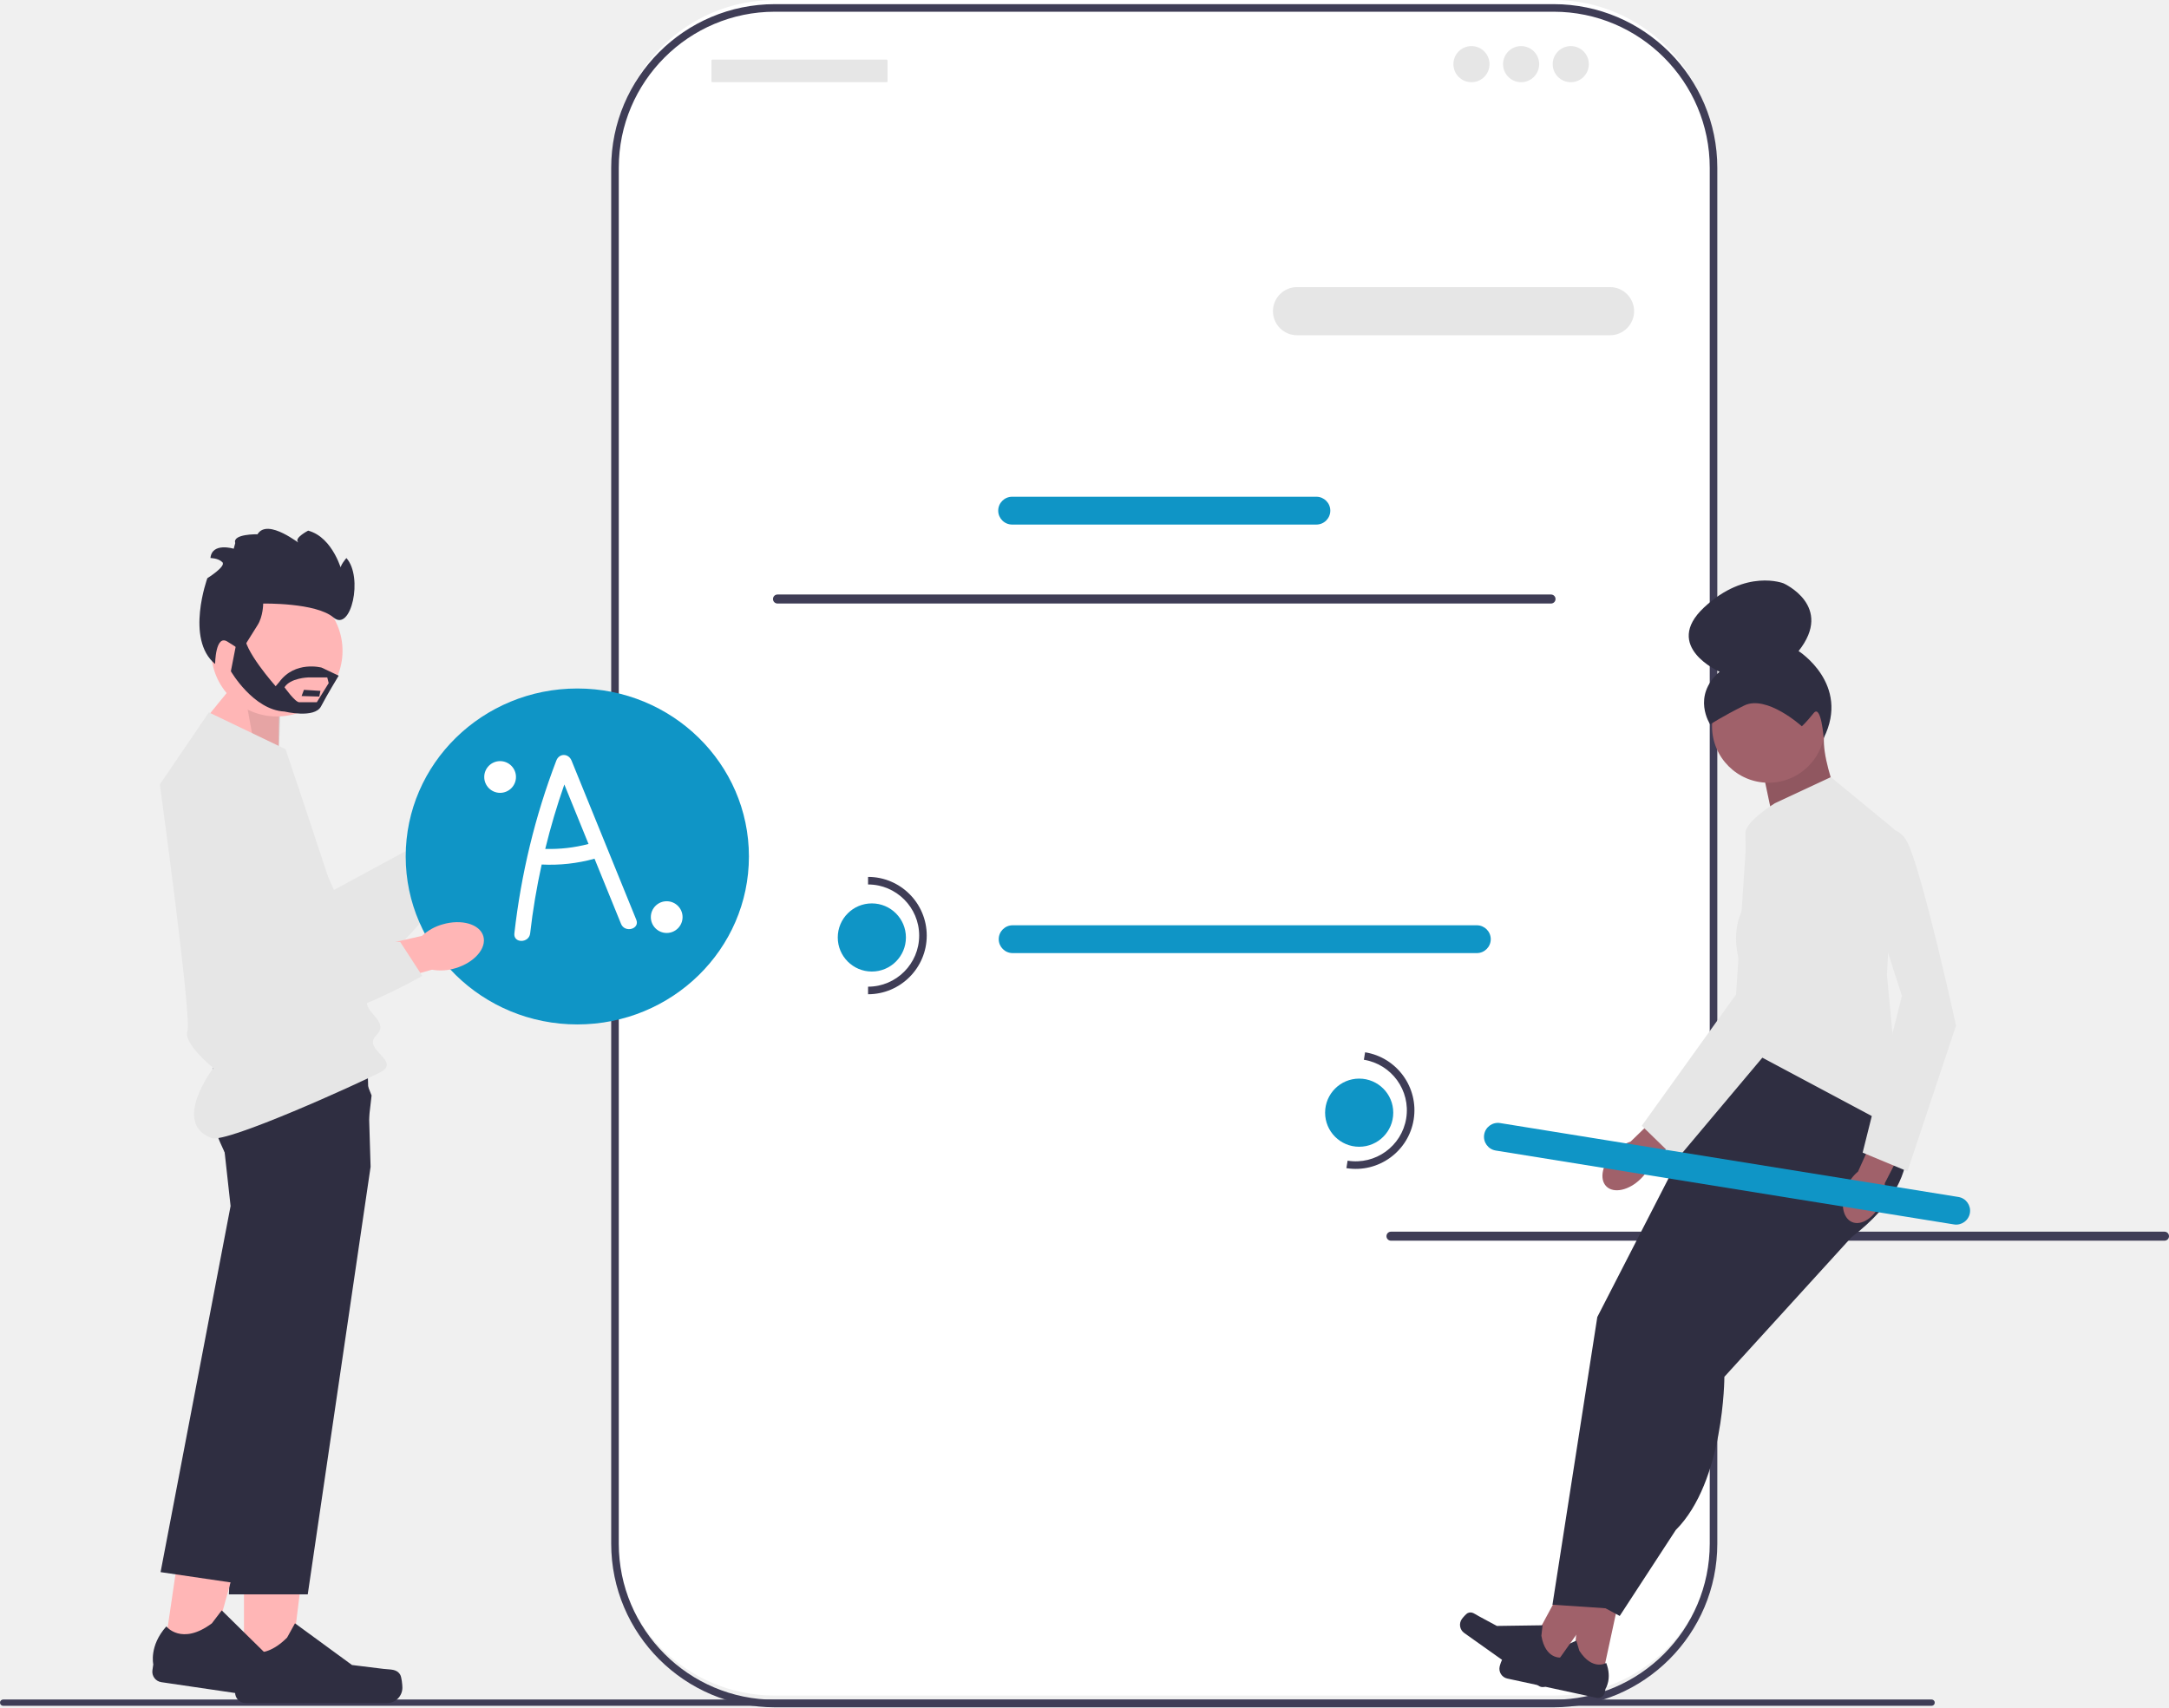
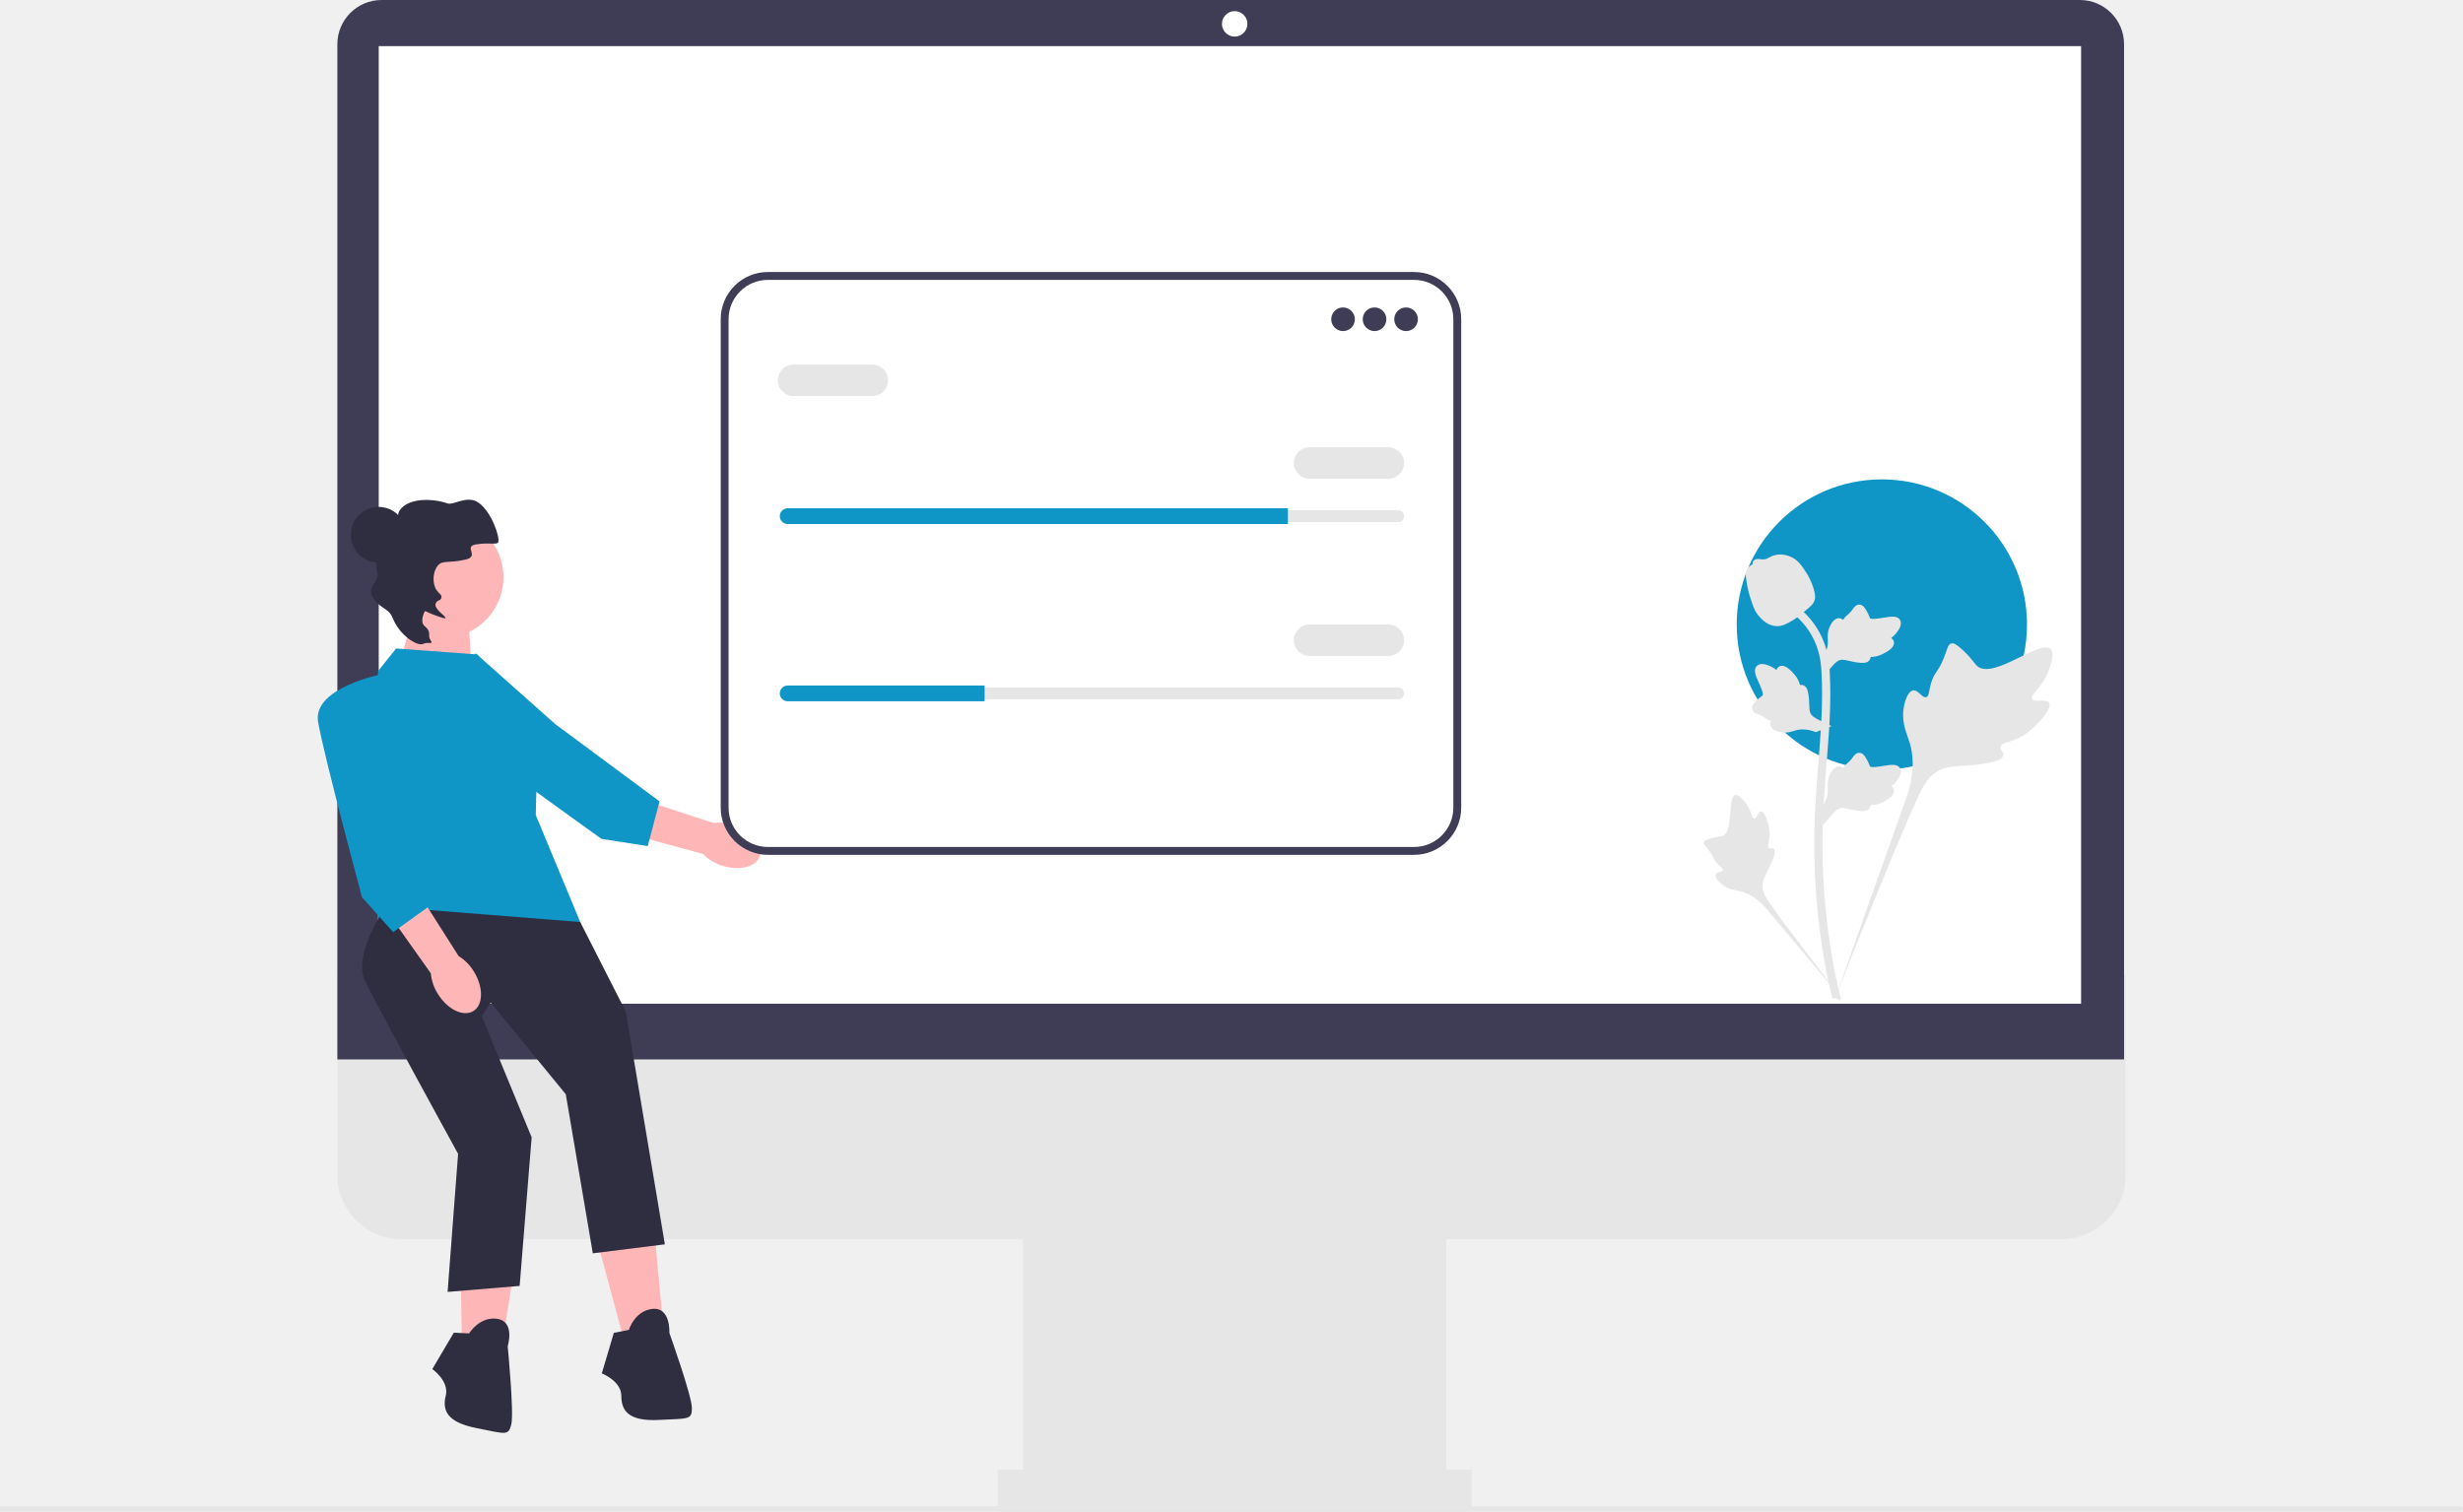
- <svg xmlns="http://www.w3.org/2000/svg" width="820.254" height="645.769" viewBox="0 0 820.254 645.769">
+ <svg xmlns="http://www.w3.org/2000/svg" width="774.04" height="475.137" viewBox="0 0 774.04 475.137">
+   <path d="M647.792,389.5H126.248c-11.154,0-20.229-9.074-20.229-20.229v-62.771H668.02v62.771c0,11.154-9.074,20.229-20.229,20.229Z" fill="#e6e6e6" />
+   <rect x="321.52" y="379" width="133" height="95" fill="#e6e6e6" />
+   <rect x="313.52" y="462" width="149" height="12" fill="#e6e6e6" />
+   <path d="M667.52,333H106.02V13.882c0-7.654,6.228-13.882,13.882-13.882H653.639c7.654,0,13.882,6.228,13.882,13.882V333Z" fill="#3f3d56" />
+   <circle cx="388.02" cy="7.5" r="4" fill="#fff" />
+   <rect x="119.02" y="14.5" width="535" height="301" fill="#fff" />
+   <circle cx="591.406" cy="196.296" r="45.614" fill="#0f95c6" />
+   <path d="M774.04,474.297h0c0,.464-.376,.84-.84,.84H0v-1.68H773.2c.464,0,.84,.376,.84,.84Z" fill="#e6e6e6" />
  <g>
-     <path d="M215.144,291.444c-1.806,0-3.274,1.468-3.274,3.274v26.191c0,1.806,1.468,3.274,3.274,3.274s3.274-1.468,3.274-3.274v-26.191c0-1.806-1.468-3.274-3.274-3.274Z" fill="#3f3d56" />
-     <path d="M587.537,0H293.04c-33.396,0-60.469,27.073-60.469,60.469V580.869c0,33.396,27.073,60.469,60.469,60.469h294.498c33.396,0,60.469-27.073,60.469-60.469V60.469c0-33.396-27.073-60.469-60.469-60.469Z" fill="#fff" />
-     <path d="M587.538,645.769H293.04c-34.132,0-61.901-27.768-61.901-61.9V63.469c0-34.132,27.769-61.901,61.901-61.901h294.498c34.132,0,61.901,27.769,61.901,61.901V583.869c0,34.132-27.769,61.9-61.901,61.9ZM293.04,4.432c-32.553,0-59.037,26.484-59.037,59.037V583.869c0,32.553,26.484,59.037,59.037,59.037h294.498c32.553,0,59.037-26.483,59.037-59.037V63.469c0-32.553-26.484-59.037-59.037-59.037H293.04Z" fill="#3f3d56" />
-     <path d="M608.87,126.804h-118.372c-5.021,0-9.106-4.085-9.106-9.106s4.085-9.106,9.106-9.106h118.372c5.021,0,9.106,4.085,9.106,9.106s-4.085,9.106-9.106,9.106Z" fill="#e6e6e6" />
-     <path d="M497.821,198.41h-115.063c-2.901,0-5.261-2.36-5.261-5.261,0-2.901,2.36-5.26,5.261-5.26h115.063c2.901,0,5.26,2.359,5.26,5.26,0,2.901-2.359,5.261-5.26,5.261Z" fill="#0f95c6" />
-     <rect x="269.054" y="22.557" width="66.581" height="8.536" rx=".31" ry=".31" fill="#e6e6e6" />
-     <circle cx="556.463" cy="24.264" r="6.829" fill="#e6e6e6" />
-     <circle cx="575.242" cy="24.264" r="6.829" fill="#e6e6e6" />
-     <circle cx="594.021" cy="24.264" r="6.829" fill="#e6e6e6" />
-     <path d="M292.323,226.571c0,.945,.759,1.704,1.704,1.704h292.523c.945,0,1.704-.759,1.704-1.704,0-.945-.759-1.704-1.704-1.704H294.027c-.945,0-1.704,.759-1.704,1.704Z" fill="#3f3d56" />
-     <path d="M524.323,467.571c0,.945,.759,1.704,1.704,1.704h292.523c.945,0,1.704-.759,1.704-1.704,0-.945-.759-1.704-1.704-1.704h-292.523c-.945,0-1.704,.759-1.704,1.704Z" fill="#3f3d56" />
-     <path d="M558.499,360.498h-175.548c-2.901-0-5.261-2.36-5.261-5.261,0-2.901,2.36-5.26,5.261-5.26h175.548c2.901,0,5.26,2.359,5.26,5.26,0,2.901-2.359,5.261-5.26,5.261Z" fill="#0f95c6" />
-     <circle cx="329.706" cy="354.587" r="12.887" fill="#0f95c6" />
-     <path d="M328.274,376.066v-2.864c10.659,0,19.331-8.672,19.331-19.331s-8.672-19.331-19.331-19.331v-2.864c12.238,0,22.194,9.956,22.194,22.194s-9.956,22.194-22.194,22.194Z" fill="#3f3d56" />
-     <path id="uuid-9e40be56-d004-4de8-84cd-e8041855938b-347" d="M174.781,302.615c5.257-5.35,12.278-6.974,15.682-3.628,3.404,3.346,1.901,10.394-3.358,15.745-2.072,2.166-4.632,3.805-7.467,4.779l-22.559,22.385-10.279-10.81,23.331-20.92c.925-2.852,2.519-5.441,4.65-7.551Z" fill="#ffb6b6" />
-     <path d="M102.633,284.137l23.653,52.473,37.77-20.445,13.517,7.174s-30.876,51.62-52.018,45.744c-21.141-5.876-58.682-59.158-51.918-75.602,6.764-16.444,28.995-9.343,28.995-9.343Z" fill="#e6e6e6" />
-     <path d="M0,644.013c0,.66,.53,1.19,1.19,1.19H730.48c.66,0,1.19-.53,1.19-1.19,0-.66-.53-1.19-1.19-1.19H1.19c-.66,0-1.19,.53-1.19,1.19Z" fill="#3f3d56" />
-     <ellipse cx="218.322" cy="323.947" rx="64.899" ry="63.532" fill="#0f95c6" />
+     <polygon points="130.953 189.663 125.189 209.835 148.243 211.276 146.803 187.501 130.953 189.663" fill="#ffb6b6" />
    <g>
-       <polygon points="92.261 633.848 109.508 633.847 117.713 567.322 92.258 567.324 92.261 633.848" fill="#ffb6b6" />
-       <path d="M151.351,633.457h0c.537,.904,.82,3.824,.82,4.875h0c0,3.233-2.621,5.854-5.854,5.854h-53.412c-2.205,0-3.993-1.788-3.993-3.993v-2.224s-2.642-6.683,2.798-14.921c0,0,6.761,6.45,16.864-3.653l2.979-5.397,21.565,15.772,11.953,1.471c2.615,.322,4.934-.05,6.279,2.216h0Z" fill="#2f2e41" />
-     </g>
-     <polygon points="105.312 287.504 105.661 264.242 91.316 255.3 75.717 274.38 105.312 287.504" fill="#ffb6b6" />
-     <polygon points="105.312 287.504 106.241 264.822 91.316 255.3 96.387 283.37 105.312 287.504" opacity=".1" />
-     <path d="M140.15,441.325l-23.766,161.722h-29.817l3.965-92.315,2.087-48.54-6.052-23.105s-2.759-5.136-5.084-11.361c-2.62-7.025-4.689-15.448-1.617-19.441,1.13-1.472,4.069-2.562,8.063-3.374,2.44-.498,5.281-.887,8.347-1.188,17.633-1.745,42.714-.655,42.714-.655l.638,21.041,.354,11.749,.168,5.466Z" fill="#2f2e41" />
-     <g>
-       <polygon points="61.88 625.939 78.944 628.446 96.738 563.822 71.553 560.122 61.88 625.939" fill="#ffb6b6" />
-       <path d="M120.399,634.147h0c.4,.973,.255,3.902,.102,4.943h0c-.47,3.198-3.444,5.41-6.643,4.94l-52.844-7.769c-2.182-.321-3.691-2.35-3.37-4.532l.323-2.2s-1.642-6.997,4.938-14.355c0,0,5.751,7.365,17.216-1.161l3.733-4.906,19.042,18.741,11.612,3.194c2.541,.699,4.889,.668,5.89,3.105l0,0Z" fill="#2f2e41" />
-     </g>
-     <path d="M140.524,414.354l-3.26,28.072-17.777,59.156-29.263,97.391-29.497-4.335,26.473-138.475-2.621-23.745s-.854-2.36-1.832-5.816c-1.942-6.836-4.378-17.968-1.698-23.647,.362-.772,.816-1.442,1.378-1.984,1.054-1.022,3.197-1.643,6.067-1.972,11.998-1.356,36.706,2.522,47.701,4.426l4.329,10.929Z" fill="#2f2e41" />
-     <path d="M78.997,269.459l28.982,13.912s30.721,91.005,30.721,95.642c0,4.637,8.695,7.535,3.478,12.752s9.71,9.635,1.667,13.802c-8.043,4.167-58.217,26.96-63.796,24.905-15.387-5.669,.652-26.5,.652-26.5,0,0-11.559-9.309-9.82-13.946,1.739-4.637-10.434-93.323-10.434-93.323l18.549-27.243Z" fill="#e6e6e6" />
-     <g>
-       <path id="uuid-73aedec7-8a7b-498d-9bbc-62d5085a8040-348" d="M167.309,349.648c7.193-2.125,14.12-.136,15.471,4.442,1.352,4.578-3.383,10.01-10.579,12.135-2.863,.888-5.897,1.078-8.848,.553l-30.59,8.619-3.739-14.441,30.553-6.964c2.193-2.045,4.844-3.534,7.731-4.344Z" fill="#ffb6b6" />
-       <path d="M113.204,298.469l-4.795,57.358,42.946,.462,8.335,12.834s-52.053,30.14-67.684,14.739c-15.63-15.401-22.585-80.207-8.688-91.3,13.897-11.093,29.885,5.907,29.885,5.907Z" fill="#e6e6e6" />
-     </g>
-     <g>
-       <circle cx="104.708" cy="246.163" r="24.828" fill="#ffb6b6" />
-       <path d="M91.317,246.261s3.91-6.451,6.06-9.775c2.15-3.323,2.15-8.192,2.15-8.192,0,0,19.94-.409,26.587,5.26s11.339-15.248,4.887-22.482c0,0-2.737,3.128-2.15,4.301l.586,1.173s-3.323-13.294-12.903-15.835c0,0-5.329,2.752-3.837,4.309,1.491,1.556-11.411-9.391-15.321-2.94,0,0-9.579-.195-8.406,3.323l-.586,2.15s-8.211-2.541-8.797,3.519c0,0,2.932,0,4.496,1.564,1.564,1.564-5.669,6.06-5.669,6.06,0,0-8.406,23.068,2.932,32.452,0,0,.098-11.241,4.594-8.504s5.376,3.617,5.376,3.617Z" fill="#2f2e41" />
      <g>
-         <polygon points="114.944 260.923 114.052 263.269 120.738 263.464 121.184 261.314 114.944 260.923" fill="#2f2e41" />
-         <path d="M121.63,252.517s-10.029-2.737-16.046,5.474l-1.337,1.564s-12.703-14.271-11.589-19.549l-2.674,.195-2.674,13.685s8.469,14.662,20.28,15.248c0,0,11.366,2.737,13.817-1.955,2.451-4.692,6.672-11.61,6.672-11.61l-6.449-3.052Zm-1.824,13.098h-6.645c-1.56,0-5.572-5.669-5.572-5.669,2.229-3.519,8.914-3.714,8.914-3.714h7.261l.54,2.15-4.498,7.233Z" fill="#2f2e41" />
+         <path id="uuid-a6c07e27-609a-42c1-9803-308006772003-192" d="M226.73,272.011c5.471,1.868,10.869,.559,12.057-2.923s-2.284-7.817-7.757-9.685c-2.176-.776-4.506-1.02-6.796-.711l-23.28-7.621-3.343,11.001,23.305,6.345c1.623,1.645,3.617,2.877,5.814,3.594Z" fill="#ffb6b6" />
+         <path d="M149.479,205.361s-14.431,17.361-6.082,24.544c8.349,7.183,45.631,33.775,45.631,33.775l14.535,2.263,3.717-14.05-32.82-24.319-24.981-22.213Z" fill="#0f95c6" />
+       </g>
+       <polygon points="187.716 390.18 195.736 419.902 208.474 417.543 205.643 386.878 187.716 390.18" fill="#ffb6b6" />
+       <path d="M197.623,418.015l-4.718,.944-3.774,12.738s6.133,2.359,6.133,7.077,2.359,8.02,11.794,7.548,10.379,0,10.379-3.774-7.077-23.588-7.077-23.588c0,0,.472-8.02-5.189-7.548s-7.548,6.605-7.548,6.605Z" fill="#2f2e41" />
+       <polygon points="144.589 389.718 145.136 420.497 158.065 421.309 162.781 390.877 144.589 389.718" fill="#ffb6b6" />
+       <path d="M147.426,419.126l-4.805-.233-6.76,11.437s5.375,3.78,4.227,8.356,.337,8.353,9.603,10.191c9.267,1.838,10.067,2.525,10.985-1.135,.918-3.661-1.124-24.601-1.124-24.601,0,0,2.409-7.664-3.197-8.584-5.606-.92-8.928,4.57-8.928,4.57Z" fill="#2f2e41" />
+       <path d="M149.975,205.719l-25.475-1.887-5.661,7.077s-2.831,47.648-.944,52.366,.472,31.608,.472,31.608l64.222-4.482-14.214-34.203,.472-19.814-12.738-24.06-6.133-6.605Z" fill="#0f95c6" />
+       <path d="M121.197,284.976s-10.379,15.097-6.605,23.117,29.374,54.587,29.374,54.587l-3.302,43.403,22.645-1.887,3.774-46.705-15.693-38.075,2.831-4.246,23.588,28.778,8.492,50.007,22.645-2.831-12.266-73.124-14.335-28.184-61.148-4.84Z" fill="#2f2e41" />
+       <circle cx="118.979" cy="168.082" r="8.746" fill="#2f2e41" />
+       <circle cx="139.178" cy="181.459" r="19.048" fill="#ffb6b6" />
+       <path d="M133.139,202.342c-2.024,1.072-7.721-2.865-9.759-8.14-1.311-3.394-4.499-2.829-6.533-7.062-1.185-2.466,2.354-4.879,1.77-7.011-1.058-3.864,.268-7.32,.437-7.744,1.459-3.656,3.608-3.571,5.342-7.825,1.044-2.562,.374-2.862,1.252-4.172,2.532-3.782,9.879-3.926,15.06-2.137,1.793,.619,6.112-2.698,9.618-.295,4.131,2.831,6.879,10.99,6.247,12.485-.384,.908-2.523-.017-6.971,.682-4.118,.647,1.317,3.724-3.317,4.773-5.48,1.24-7.131,.108-8.65,1.842-1.605,1.833-1.902,5.542-.437,7.744,.727,1.093,1.664,1.478,1.547,2.239-.214,1.388-1.448,.634-1.852,2.106-.47,1.713,3.433,3.959,3.094,4.477-.068,.104-.361,.217-4.172-1.252-1.522-.587-2.109-1.093-2.279-.906-.276,.303-1.645,3.345-.09,4.639,2.42,2.013,.743,2.813,1.846,4.39,1.138,1.626-.866,.486-2.152,1.168Z" fill="#2f2e41" />
+       <g>
+         <path id="uuid-cdcc4a7b-c7e9-4136-bdd1-e7c84b73eb6c-193" d="M137.599,312.396c3.04,4.917,8.041,7.334,11.17,5.399,3.129-1.935,3.201-7.489,.159-12.407-1.188-1.981-2.833-3.649-4.798-4.865l-13.143-20.671-9.569,6.374,13.973,19.702c.209,2.302,.966,4.52,2.209,6.468Z" fill="#ffb6b6" />
+         <path d="M120.253,211.852s-22.173,4.246-20.286,15.097,13.798,55.069,13.798,55.069l9.79,10.979,11.794-8.492-9.907-39.628-5.189-33.024Z" fill="#0f95c6" />
      </g>
    </g>
-     <g>
-       <polygon points="605.599 635.737 594.698 633.381 598.597 590.213 614.686 593.69 605.599 635.737" fill="#a0616a" />
-       <path d="M568.303,627.421h0c-.463,.498-1.041,2.305-1.184,2.969h0c-.441,2.043,.857,4.058,2.901,4.499l33.76,7.294c1.394,.301,2.768-.585,3.069-1.979l.304-1.406s2.583-3.864,.269-9.813c0,0-5.154,3.154-10.16-4.612l-1.146-3.818-15.785,7.024-7.756-.702c-1.697-.154-3.112-.705-4.271,.543l-0-0Z" fill="#2f2e41" />
-     </g>
-     <g>
-       <polygon points="586.1 632.435 577.006 625.979 597.576 587.827 610.999 597.355 586.1 632.435" fill="#a0616a" />
-       <path d="M555.086,610.114h0c-.622,.276-1.864,1.709-2.257,2.264h0c-1.21,1.705-.809,4.068,.896,5.278l28.166,19.989c1.163,.825,2.775,.552,3.6-.611l.832-1.173s3.895-2.536,4.109-8.916c0,0-5.979,.871-7.526-8.237l.449-3.961-17.275,.246-6.854-3.698c-1.5-.809-2.583-1.873-4.14-1.181l-0-0Z" fill="#2f2e41" />
-     </g>
-     <path d="M717.117,419.008s16.959,23.058-16.959,48.981l-69.251-22.128,24.732-51.585,21.906-12.013,39.572,36.745Z" fill="#2f2e41" />
-     <polyline points="630.907 445.86 604.055 498.151 587.095 606.974 608.294 608.387 629.494 505.218 666.945 449.393 640.8 437.38" fill="#2f2e41" />
-     <path d="M700.158,451.563v16.425l-48.051,52.775s0,39.572-18.373,57.944l-21.199,32.505-18.373-9.893,26.852-94.69,48.051-62.184,31.092,7.116Z" fill="#2f2e41" />
-     <path d="M666.011,288.723l7.287,34.511,27.781-6.789s-13.733-28.562-11-39.877l-24.068,12.155Z" fill="#a0616a" />
-     <path d="M666.011,288.723l7.287,34.511,27.781-6.789s-13.733-28.562-11-39.877l-24.068,12.155Z" opacity=".1" />
-     <path d="M692.385,293.933l-21.199,9.893s-10.906,6.666-11.106,11.106c-.2,4.44,1.213,25.639,1.213,25.639,0,0-8.48,8.48-2.827,25.439l-2.827,28.266,63.598,33.919-5.653-59.358,2.827-55.118-24.026-19.786Z" fill="#e6e6e6" />
-     <g>
-       <path id="uuid-8e851e4b-a66f-4616-8a31-24a5e3f3093d-349" d="M711.413,454.766c-2.482,5.695-7.432,9.03-11.056,7.45-3.624-1.58-4.549-7.477-2.065-13.174,.961-2.289,2.456-4.315,4.36-5.908l10.821-23.997,11.153,5.318-11.852,23.092c.129,2.48-.337,4.955-1.361,7.218Z" fill="#a0616a" />
-       <path d="M700.158,317.252s15.546-9.893,21.199,1.413c5.653,11.306,18.373,69.251,18.373,69.251l-18.373,55.118-16.959-7.066,14.839-59.319-19.079-59.397Z" fill="#e6e6e6" />
-     </g>
-     <g>
-       <path id="uuid-35301953-803a-439b-9845-5bf97a98fdf5-350" d="M620.481,445.869c-4.406,4.38-10.237,5.657-13.024,2.853-2.787-2.804-1.474-8.627,2.933-13.008,1.737-1.774,3.873-3.107,6.23-3.886l18.901-18.322,8.409,9.053-19.526,17.101c-.793,2.353-2.139,4.482-3.924,6.209Z" fill="#a0616a" />
-       <path d="M660.677,313.88s27.103-1.108,28.194,11.485c1.09,12.594-17.438,68.787-17.438,68.787l-37.386,44.473-13.163-12.817,35.649-49.68,4.145-62.248Z" fill="#e6e6e6" />
-     </g>
-     <g>
-       <path d="M738.935,463.127l-173.308-27.953c-2.864-.462-4.818-3.168-4.356-6.032,.462-2.864,3.168-4.817,6.032-4.355l173.308,27.953c2.864,.462,4.817,3.167,4.355,6.031-.462,2.864-3.167,4.818-6.031,4.356Z" fill="#0f95c6" />
-       <circle cx="514.003" cy="420.86" r="12.887" fill="#0f95c6" />
-       <path d="M509.169,441.837l.456-2.827c10.523,1.697,20.465-5.482,22.162-16.006,1.697-10.523-5.483-20.465-16.006-22.162l.456-2.827c12.082,1.949,20.326,13.363,18.377,25.445-1.949,12.082-13.363,20.326-25.445,18.377Z" fill="#3f3d56" />
-     </g>
-     <g>
-       <circle cx="668.79" cy="274.714" r="21.344" fill="#a0616a" />
-       <path d="M681.404,274.714s-13.325-12.095-21.862-7.826c-8.538,4.269-12.806,7.115-12.806,7.115,0,0-7.115-10.672,3.557-19.921,0,0-21.722-9.49-5.881-24.311,15.841-14.82,30.071-9.129,30.071-9.129,0,0,19.21,8.538,5.692,25.613,0,0,19.693,12.49,9.491,32.925,0,0-.953-13.004-3.799-9.446s-4.462,4.98-4.462,4.98Z" fill="#2f2e41" />
-     </g>
-     <path d="M240.62,347.867c-8.159-20.061-16.319-40.123-24.479-60.184-1.127-2.771-4.657-2.869-5.757,0-8.062,21.033-13.33,42.979-15.863,65.356-.431,3.811,5.542,3.781,5.97,0,.991-8.757,2.463-17.448,4.352-26.046,6.724,.353,13.502-.402,19.991-2.198,3.343,8.22,6.686,16.439,10.029,24.658,1.429,3.512,7.206,1.976,5.757-1.587Zm-34.423-26.776c2.011-8.231,4.422-16.365,7.219-24.368l9.15,22.497c-5.359,1.407-10.841,2.032-16.369,1.871Z" fill="#fff" />
  </g>
-   <circle cx="252.127" cy="346.885" r="6" fill="#fff" />
-   <circle cx="189.127" cy="293.885" r="6" fill="#fff" />
+   <g>
+     <path d="M643.975,220.914c-.872-1.47-4.644,.104-5.338-1.23-.691-1.33,2.814-3.355,4.816-7.983,.361-.835,2.637-6.094,.952-7.716-3.193-3.076-17.804,9.618-22.918,5.464-1.122-.912-1.906-2.731-5.302-5.686-1.351-1.175-2.168-1.706-2.959-1.509-1.122,.28-1.211,1.782-2.414,4.734-1.804,4.428-2.871,4.16-3.923,7.693-.78,2.622-.602,4.147-1.52,4.444-1.299,.42-2.496-2.361-4.142-2.112-1.68,.254-2.696,3.493-3.017,5.918-.602,4.55,1.069,7.553,1.995,10.71,1.007,3.431,1.604,8.649-.721,16.036l-23.007,64.822c5.079-13.301,19.786-49.763,25.966-63.313,1.784-3.911,3.754-7.879,7.798-9.445,3.894-1.508,9.242-.607,16.06-2.25,.796-.192,3.006-.754,3.284-2.054,.23-1.074-1.07-1.674-.87-2.68,.268-1.35,2.824-1.366,5.964-2.924,2.215-1.098,3.594-2.404,4.781-3.527,.358-.339,5.675-5.434,4.514-7.391h-0Z" fill="#e6e6e6" />
+     <path d="M553.46,255.039c-.973,.004-1.289,2.309-2.144,2.265-.852-.044-.835-2.349-2.528-4.667-.305-.418-2.23-3.052-3.513-2.694-2.431,.68-.417,11.513-3.931,12.825-.771,.288-1.891,.147-4.321,.962-.967,.324-1.463,.572-1.594,1.017-.186,.631,.525,1.108,1.627,2.551,1.653,2.163,1.213,2.61,2.644,4.145,1.062,1.14,1.862,1.492,1.742,2.028-.169,.759-1.879,.544-2.232,1.424-.36,.898,.936,2.331,2.034,3.188,2.06,1.609,4.015,1.655,5.832,2.111,1.974,.496,4.708,1.708,7.663,4.981l25.177,29.995c-5.063-6.331-18.715-24.069-23.583-31.012-1.405-2.004-2.784-4.116-2.385-6.553,.384-2.346,2.368-4.711,3.529-8.531,.136-.446,.497-1.693-.06-2.204-.461-.423-1.13,.042-1.567-.346-.585-.521,.144-1.78,.286-3.771,.1-1.404-.143-2.458-.352-3.364-.063-.273-1.03-4.353-2.325-4.348v0Z" fill="#e6e6e6" />
+     <path d="M572.875,259.397l-.586-5.234,.268-.397c1.24-1.835,1.872-3.627,1.879-5.328,.001-.27-.011-.541-.024-.816-.051-1.092-.114-2.449,.594-4.031,.397-.882,1.511-2.924,3.187-2.671,.451,.063,.792,.27,1.051,.513,.038-.061,.077-.121,.119-.187,.522-.796,.935-1.137,1.333-1.466,.306-.253,.622-.513,1.117-1.13,.217-.27,.387-.508,.529-.708,.433-.604,1-1.324,1.998-1.312,1.067,.051,1.625,.933,1.995,1.516,.661,1.041,.96,1.792,1.159,2.29,.072,.182,.154,.387,.196,.45,.344,.505,3.138,.033,4.19-.139,2.364-.394,4.41-.735,5.253,.756,.604,1.067,.155,2.477-1.374,4.304-.476,.569-.983,1.001-1.433,1.34,.373,.222,.706,.564,.842,1.099h0c.318,1.269-.772,2.54-3.24,3.783-.613,.311-1.438,.725-2.594,.925-.545,.094-1.035,.116-1.454,.129-.009,.243-.066,.505-.214,.776-.433,.796-1.336,1.175-2.695,1.084-1.496-.078-2.728-.364-3.815-.614-.949-.217-1.767-.402-2.409-.359-1.19,.096-2.108,1.049-3.184,2.285l-2.688,3.142h-0Z" fill="#e6e6e6" />
+     <path d="M575.595,228.233l-4.914,1.895-.452-.159c-2.089-.734-3.983-.89-5.63-.466-.262,.067-.52,.148-.784,.23-1.043,.326-2.34,.731-4.05,.448-.954-.16-3.212-.72-3.392-2.405-.053-.452,.061-.835,.23-1.147-.068-.021-.137-.044-.211-.067-.902-.303-1.337-.616-1.756-.918-.322-.232-.654-.471-1.376-.794-.317-.142-.589-.245-.819-.333-.694-.266-1.535-.631-1.776-1.6-.222-1.044,.49-1.808,.961-2.315,.84-.903,1.49-1.383,1.921-1.702,.158-.116,.335-.247,.385-.304,.402-.461-.764-3.043-1.197-4.018-.981-2.187-1.83-4.079-.601-5.273,.878-.855,2.356-.779,4.512,.237,.671,.317,1.217,.697,1.659,1.046,.121-.417,.366-.826,.85-1.093h0c1.146-.63,2.653,.103,4.482,2.174,.456,.514,1.066,1.207,1.553,2.275,.229,.503,.375,.972,.494,1.374,.237-.053,.506-.065,.805,.01,.88,.217,1.476,.994,1.732,2.332,.304,1.467,.34,2.731,.374,3.846,.03,.973,.059,1.811,.264,2.421,.395,1.127,1.549,1.773,3.018,2.501l3.721,1.803-0,0Z" fill="#e6e6e6" />
+     <path d="M572.875,212.813l-.586-5.234,.268-.397c1.24-1.835,1.872-3.627,1.879-5.328,.001-.27-.011-.541-.024-.816-.051-1.092-.114-2.449,.594-4.031,.397-.882,1.511-2.924,3.187-2.671,.451,.063,.792,.27,1.051,.513,.038-.061,.077-.121,.119-.187,.522-.796,.935-1.137,1.333-1.466,.306-.253,.622-.513,1.117-1.13,.217-.27,.387-.508,.529-.708,.433-.604,1-1.324,1.998-1.312,1.067,.051,1.625,.933,1.995,1.516,.661,1.041,.96,1.792,1.159,2.29,.072,.182,.154,.387,.196,.45,.344,.505,3.138,.033,4.19-.139,2.364-.394,4.41-.735,5.253,.756,.604,1.067,.155,2.477-1.374,4.304-.476,.569-.983,1.001-1.433,1.34,.373,.222,.706,.564,.842,1.099h0c.318,1.269-.772,2.54-3.24,3.783-.613,.311-1.438,.725-2.594,.925-.545,.094-1.035,.116-1.454,.129-.009,.243-.066,.505-.214,.776-.433,.796-1.336,1.175-2.695,1.084-1.496-.078-2.728-.364-3.815-.614-.949-.217-1.767-.402-2.409-.359-1.19,.096-2.108,1.049-3.184,2.285l-2.688,3.142h-0Z" fill="#e6e6e6" />
+     <path d="M578.23,314.412l-1.097-.687-.265-1.266,.265,1.266-1.279,.147c-.02-.119-.09-.392-.195-.819-.572-2.34-2.318-9.462-3.773-20.679-1.016-7.83-1.591-15.879-1.71-23.929-.119-8.062,.263-14.166,.569-19.071,.231-3.7,.512-7.223,.787-10.655,.733-9.169,1.424-17.831,.91-27.419-.114-2.141-.353-6.596-2.956-11.338-1.51-2.75-3.59-5.191-6.183-7.253l1.612-2.027c2.862,2.28,5.163,4.984,6.84,8.037,2.886,5.257,3.147,10.112,3.272,12.445,.523,9.758-.176,18.503-.916,27.76-.273,3.42-.553,6.927-.783,10.612-.303,4.86-.681,10.911-.564,18.869,.116,7.954,.685,15.905,1.687,23.636,1.438,11.075,3.158,18.091,3.723,20.396,.301,1.231,.364,1.489,.056,1.976v-0Z" fill="#e6e6e6" />
+     <path d="M558.558,196.82c-.106,0-.214-.003-.322-.01-2.204-.119-4.245-1.438-6.067-3.92-.854-1.168-1.291-2.5-2.163-5.156-.135-.409-.792-2.487-1.192-5.345-.262-1.868-.229-2.649,.142-3.339,.411-.768,1.075-1.304,1.823-1.666-.033-.248-.006-.503,.101-.763,.441-1.079,1.614-.938,2.248-.869,.321,.04,.722,.094,1.154,.071,.68-.033,1.045-.235,1.599-.538,.529-.291,1.188-.652,2.165-.852,1.926-.402,3.54,.144,4.072,.323,2.799,.933,4.179,3.109,5.776,5.628,.318,.505,1.412,2.345,2.133,4.868,.521,1.82,.447,2.628,.291,3.23-.318,1.236-1.07,1.944-2.98,3.505-1.994,1.635-2.995,2.454-3.854,2.952-2,1.155-3.256,1.88-4.925,1.88v0Z" fill="#e6e6e6" />
+   </g>
+   <g>
+     <path d="M444.384,268.703H241.318c-8.175,0-14.825-6.651-14.825-14.825V100.325c0-8.174,6.65-14.825,14.825-14.825h203.066c8.175,0,14.825,6.651,14.825,14.825V253.877c0,8.174-6.65,14.825-14.825,14.825Z" fill="#fff" />
+     <path d="M444.384,268.703H241.318c-8.175,0-14.825-6.651-14.825-14.825V100.325c0-8.174,6.65-14.825,14.825-14.825h203.066c8.175,0,14.825,6.651,14.825,14.825V253.877c0,8.174-6.65,14.825-14.825,14.825ZM241.318,87.976c-6.809,0-12.35,5.54-12.35,12.35V253.877c0,6.809,5.54,12.35,12.35,12.35h203.066c6.809,0,12.35-5.54,12.35-12.35V100.325c0-6.809-5.54-12.35-12.35-12.35H241.318Z" fill="#3f3d56" />
+     <circle cx="422.074" cy="100.354" r="3.714" fill="#3f3d56" />
+     <circle cx="431.976" cy="100.354" r="3.714" fill="#3f3d56" />
+     <circle cx="441.879" cy="100.354" r="3.714" fill="#3f3d56" />
+     <path d="M247.536,160.39c-1.024,0-1.857,.833-1.857,1.857,0,.499,.193,.961,.543,1.302,.353,.361,.815,.555,1.314,.555h191.868c1.024,0,1.857-.833,1.857-1.857,0-.499-.193-.961-.543-1.302-.353-.361-.815-.555-1.314-.555H247.536Z" fill="#e6e6e6" />
+     <path d="M404.744,159.771v4.951H247.536c-.681,0-1.3-.272-1.745-.73-.458-.446-.73-1.065-.73-1.745,0-1.362,1.114-2.476,2.476-2.476h157.208Z" fill="#0f95c6" />
+     <path d="M436.309,150.487h-24.757c-2.73,0-4.951-2.221-4.951-4.951s2.221-4.951,4.951-4.951h24.757c2.73,0,4.951,2.221,4.951,4.951s-2.221,4.951-4.951,4.951Z" fill="#e6e6e6" />
+     <path d="M274.15,124.492h-24.757c-2.73,0-4.951-2.221-4.951-4.951s2.221-4.951,4.951-4.951h24.757c2.73,0,4.951,2.221,4.951,4.951s-2.221,4.951-4.951,4.951Z" fill="#e6e6e6" />
+     <path d="M247.536,216.094c-1.024,0-1.857,.833-1.857,1.857,0,.499,.193,.961,.543,1.302,.353,.361,.815,.555,1.314,.555h191.868c1.024,0,1.857-.833,1.857-1.857,0-.499-.193-.961-.543-1.302-.353-.361-.815-.555-1.314-.555H247.536Z" fill="#e6e6e6" />
+     <path d="M309.429,215.475v4.951h-61.893c-.681,0-1.3-.272-1.745-.73-.458-.446-.73-1.065-.73-1.745,0-1.362,1.114-2.476,2.476-2.476h61.893Z" fill="#0f95c6" />
+     <path d="M436.309,206.191h-24.757c-2.73,0-4.951-2.221-4.951-4.951s2.221-4.951,4.951-4.951h24.757c2.73,0,4.951,2.221,4.951,4.951s-2.221,4.951-4.951,4.951Z" fill="#e6e6e6" />
+   </g>
</svg>
